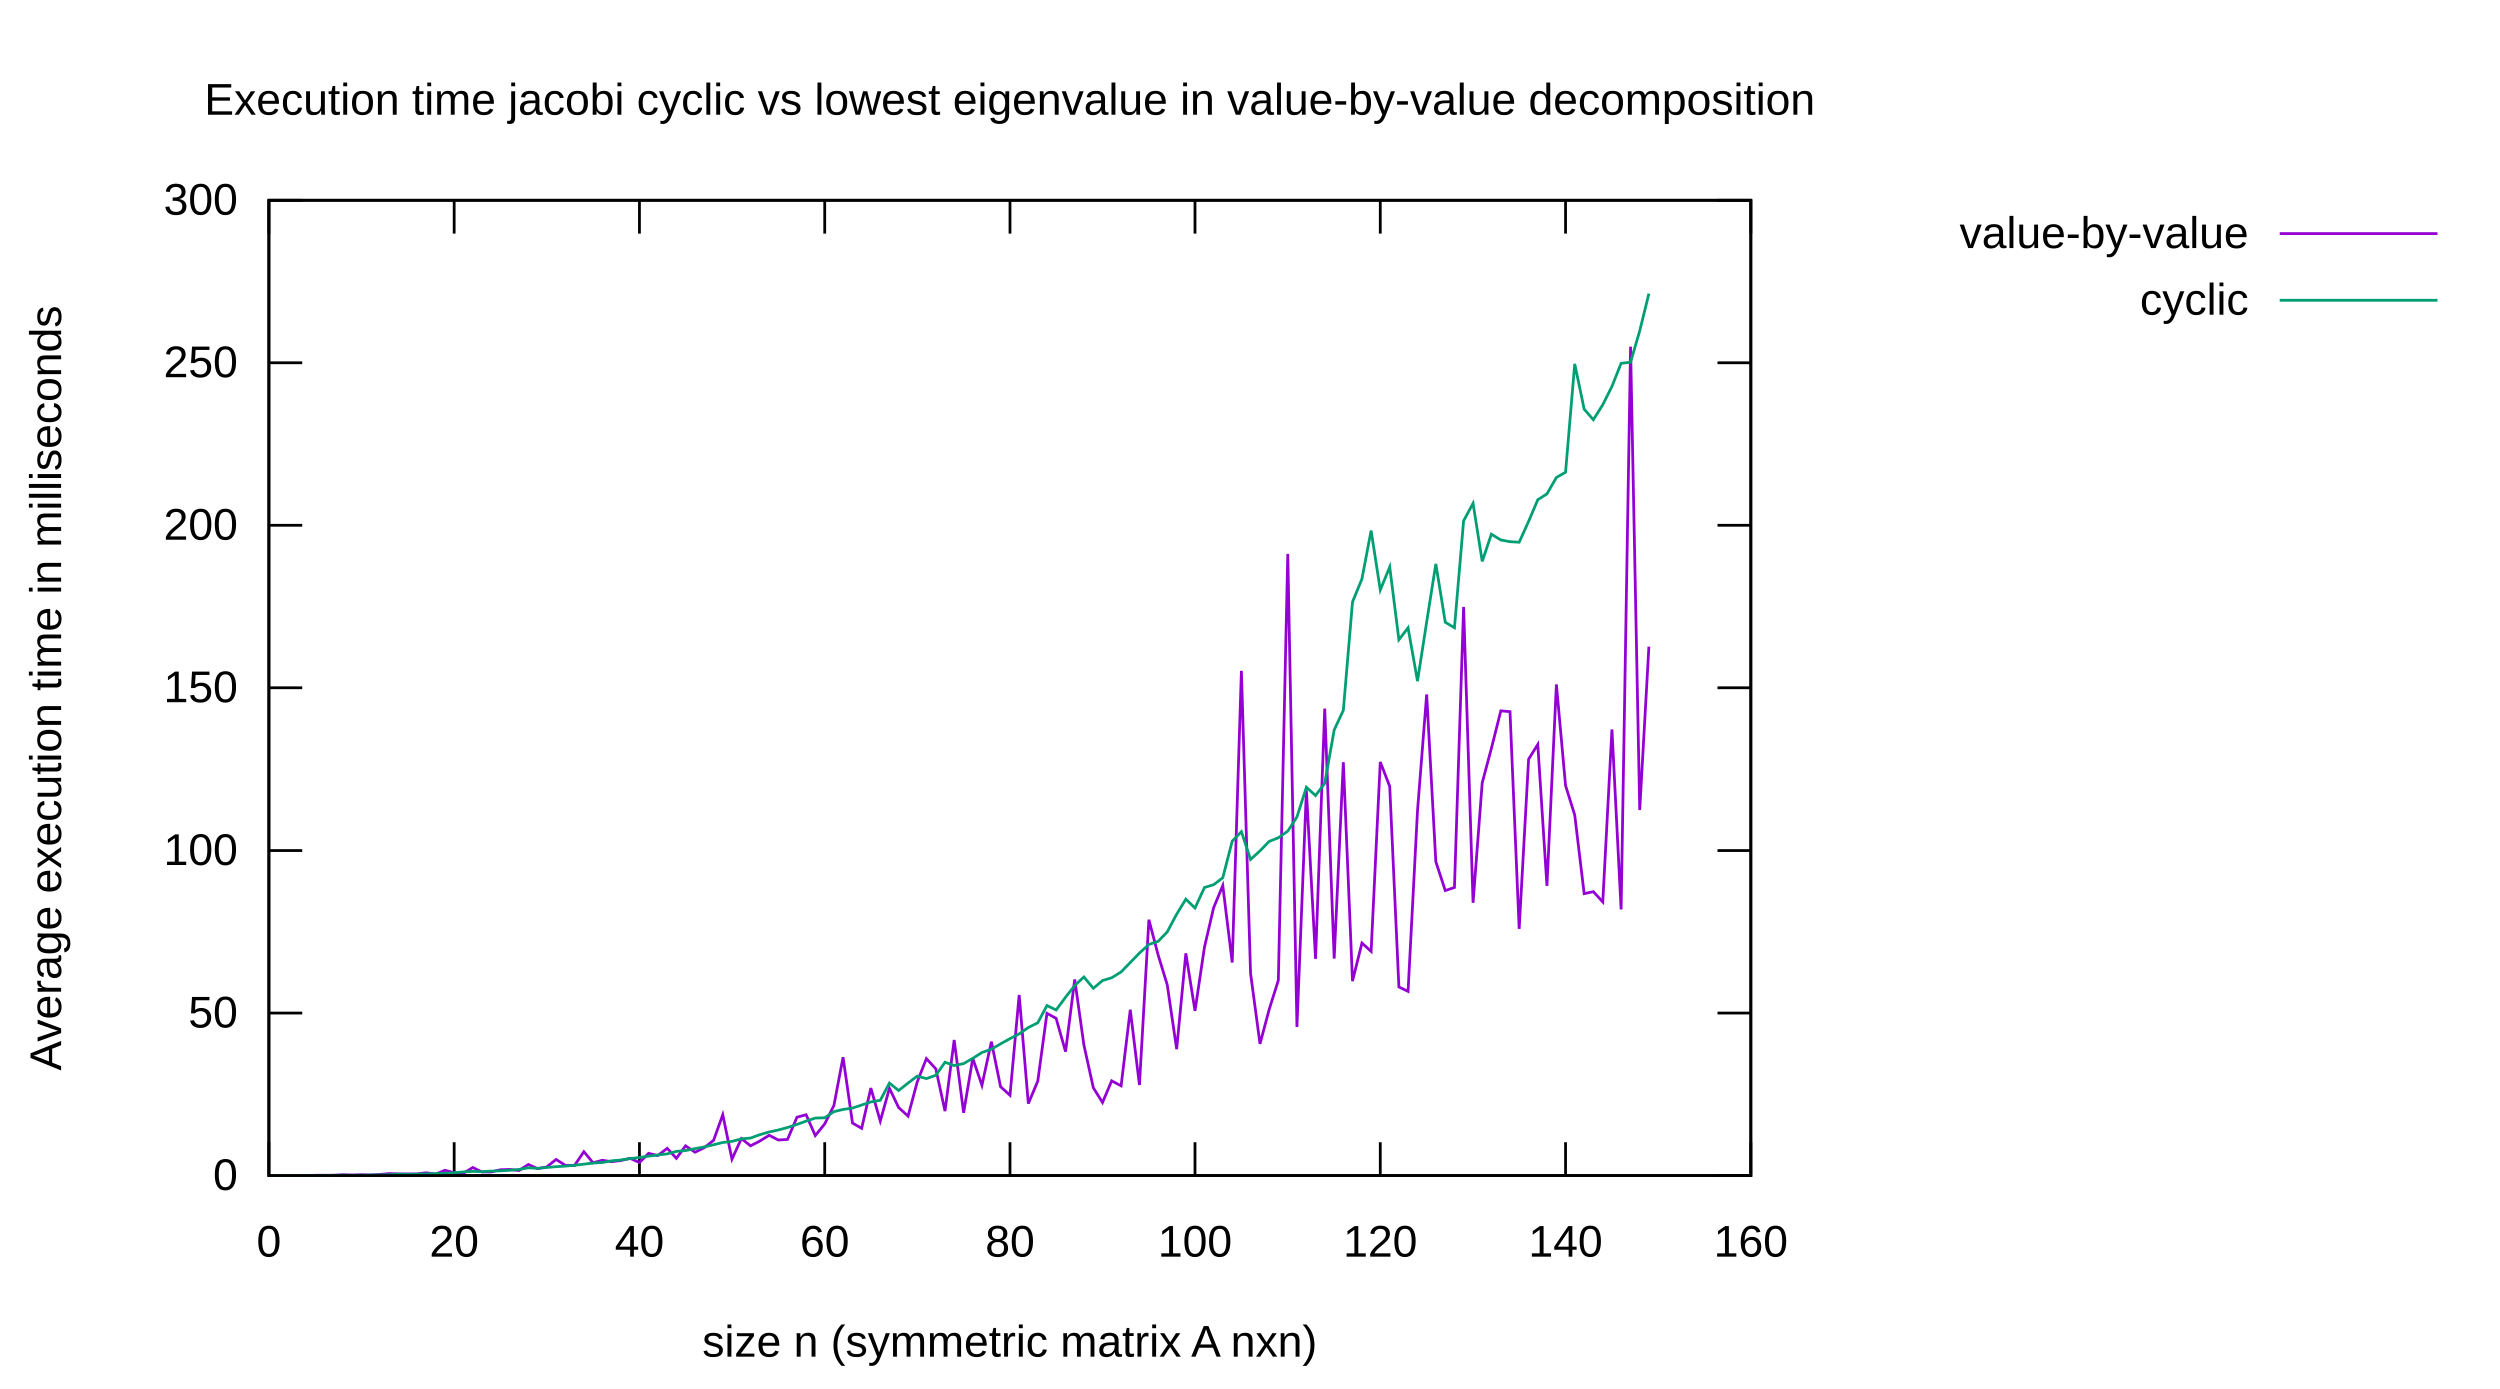
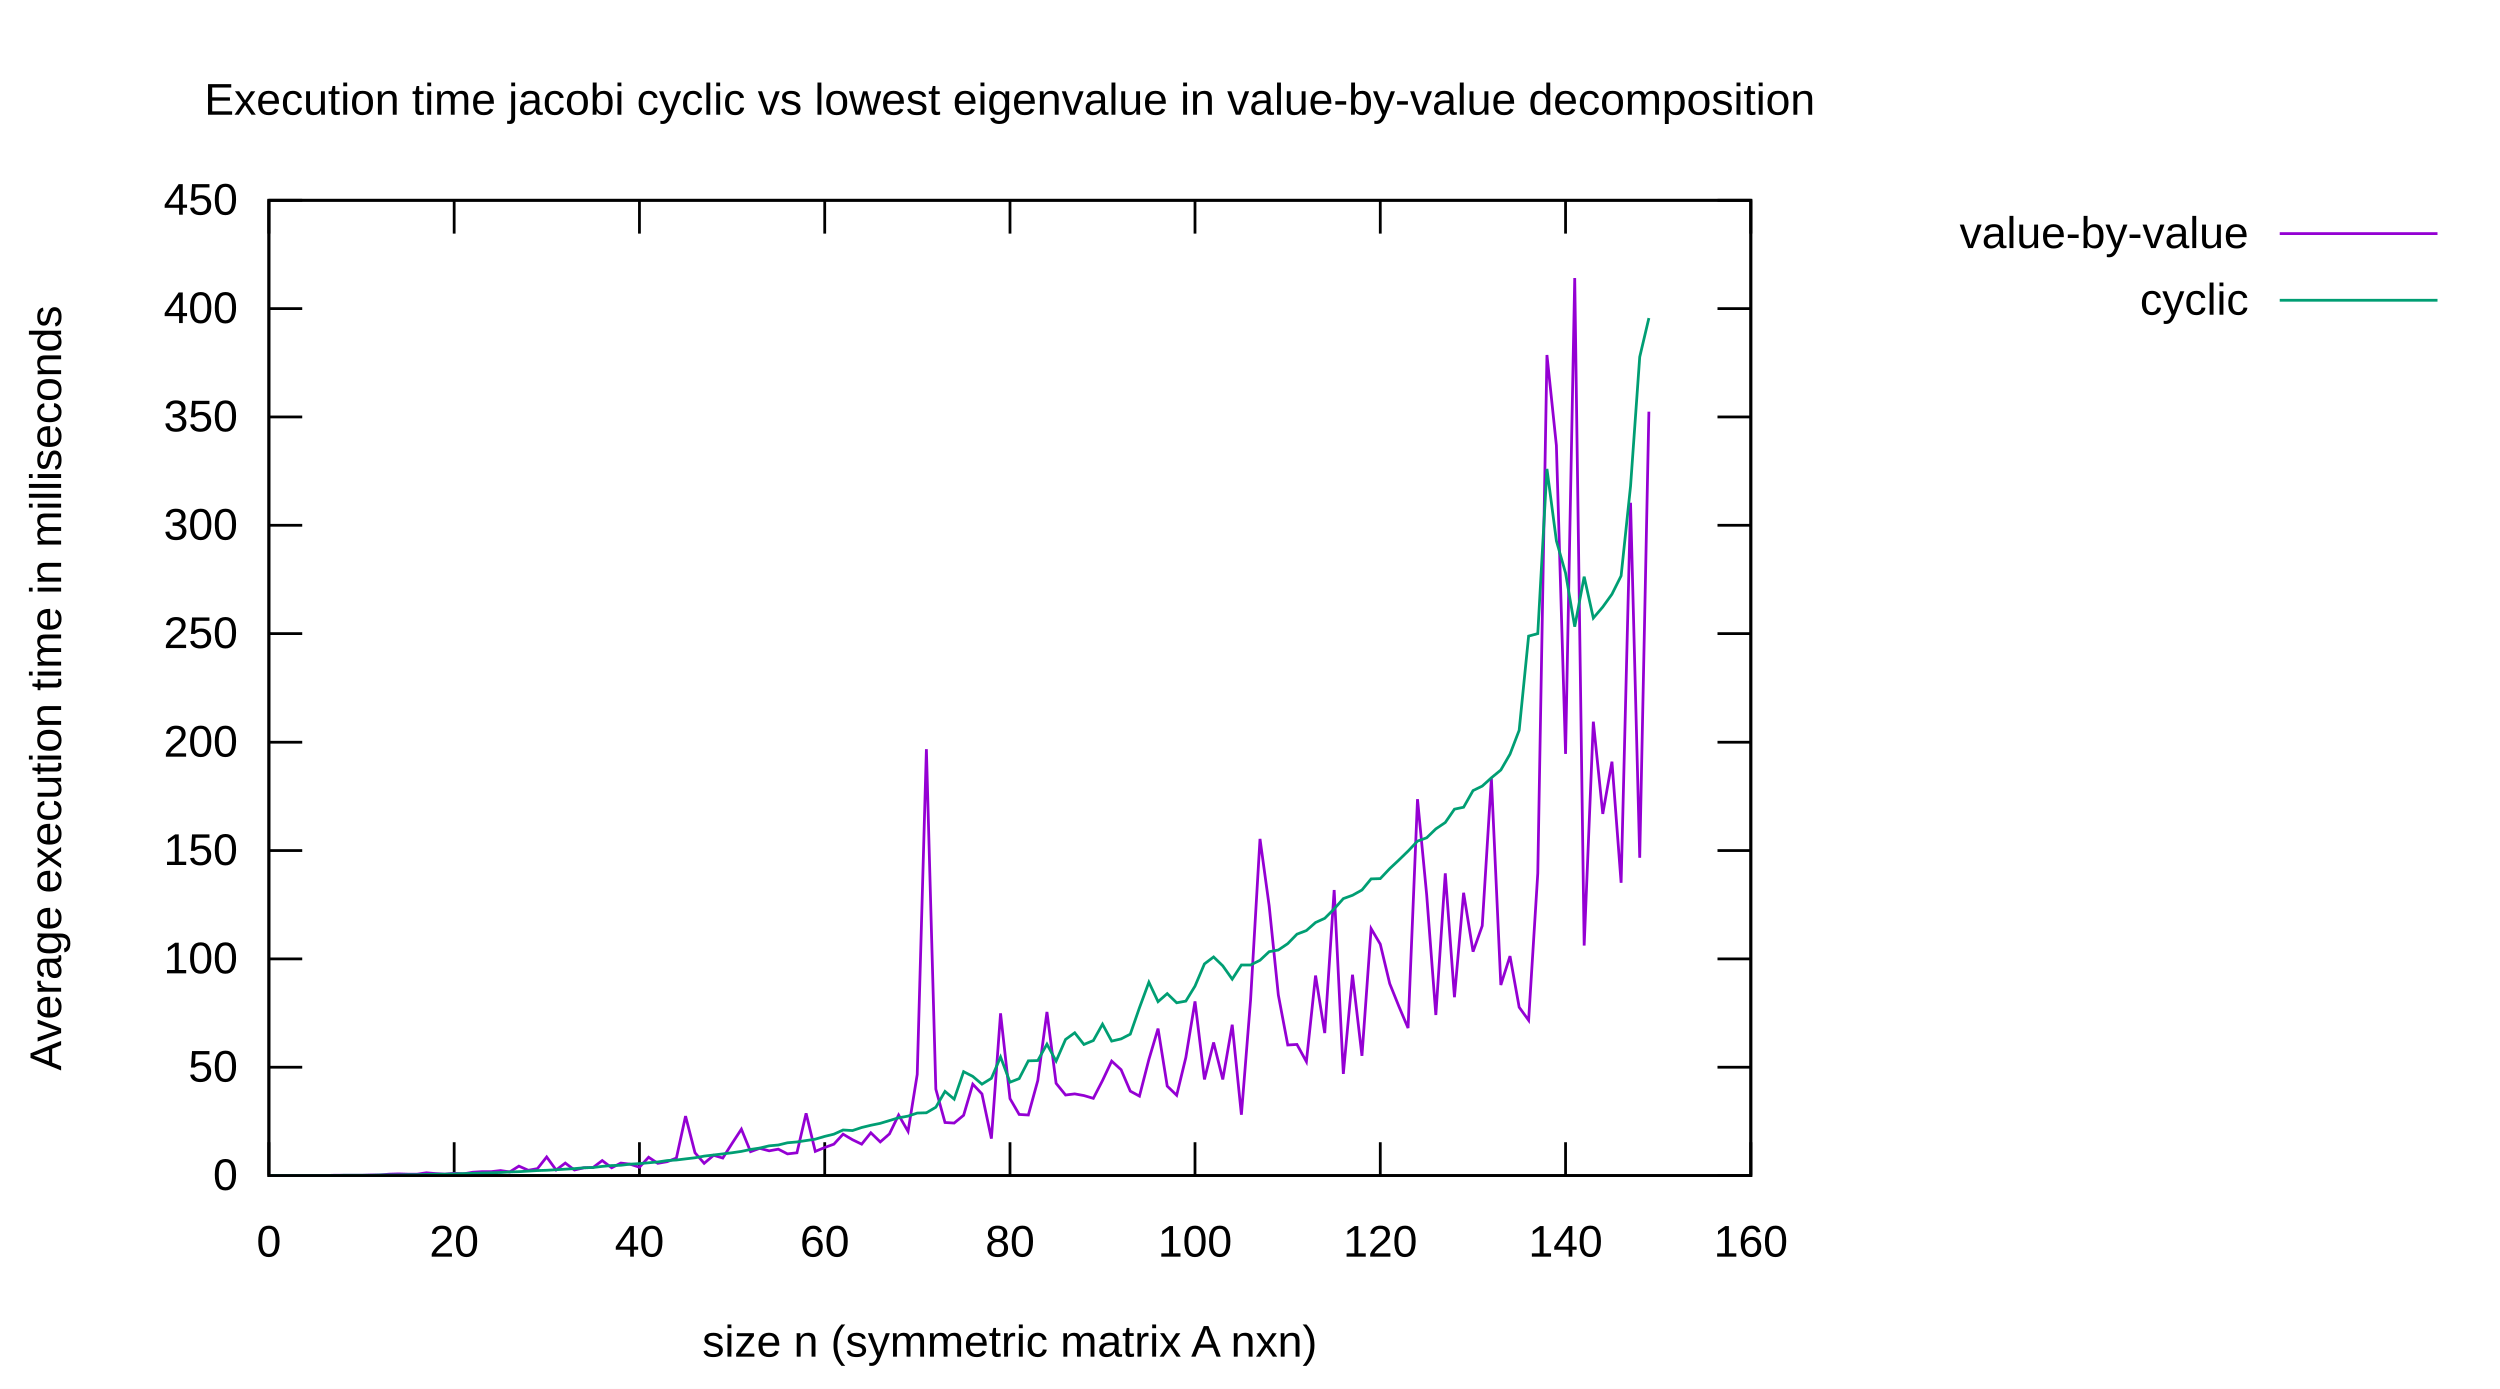
<svg xmlns="http://www.w3.org/2000/svg" xmlns:xlink="http://www.w3.org/1999/xlink" width="900" height="500" viewBox="0 0 900 500">
  <g id="gnuplot_canvas">
    <rect x="0" y="0" width="900" height="500" fill="#ffffff" />
    <defs>
      <circle id="gpDot" r="0.5" stroke-width="0.5" />
      <path id="gpPt0" stroke-width="0.167" stroke="currentColor" d="M-1,0 h2 M0,-1 v2" />
      <path id="gpPt1" stroke-width="0.167" stroke="currentColor" d="M-1,-1 L1,1 M1,-1 L-1,1" />
      <path id="gpPt2" stroke-width="0.167" stroke="currentColor" d="M-1,0 L1,0 M0,-1 L0,1 M-1,-1 L1,1 M-1,1 L1,-1" />
      <rect id="gpPt3" stroke-width="0.167" stroke="currentColor" x="-1" y="-1" width="2" height="2" />
      <rect id="gpPt4" stroke-width="0.167" stroke="currentColor" fill="currentColor" x="-1" y="-1" width="2" height="2" />
      <circle id="gpPt5" stroke-width="0.167" stroke="currentColor" cx="0" cy="0" r="1" />
      <use xlink:href="#gpPt5" id="gpPt6" fill="currentColor" stroke="none" />
      <path id="gpPt7" stroke-width="0.167" stroke="currentColor" d="M0,-1.33 L-1.33,0.67 L1.33,0.67 z" />
      <use xlink:href="#gpPt7" id="gpPt8" fill="currentColor" stroke="none" />
      <use xlink:href="#gpPt7" id="gpPt9" stroke="currentColor" transform="rotate(180)" />
      <use xlink:href="#gpPt9" id="gpPt10" fill="currentColor" stroke="none" />
      <use xlink:href="#gpPt3" id="gpPt11" stroke="currentColor" transform="rotate(45)" />
      <use xlink:href="#gpPt11" id="gpPt12" fill="currentColor" stroke="none" />
      <path id="gpPt13" stroke-width="0.167" stroke="currentColor" d="M0,1.330 L1.265,0.411 L0.782,-1.067 L-0.782,-1.076 L-1.265,0.411 z" />
      <use xlink:href="#gpPt13" id="gpPt14" fill="currentColor" stroke="none" />
      <filter id="textbox" filterUnits="objectBoundingBox" x="0" y="0" height="1" width="1">
        <feFlood flood-color="#FFFFFF" flood-opacity="1" result="bgnd" />
        <feComposite in="SourceGraphic" in2="bgnd" operator="atop" />
      </filter>
      <filter id="greybox" filterUnits="objectBoundingBox" x="0" y="0" height="1" width="1">
        <feFlood flood-color="lightgrey" flood-opacity="1" result="grey" />
        <feComposite in="SourceGraphic" in2="grey" operator="atop" />
      </filter>
    </defs>
    <g fill="none" color="#FFFFFF" stroke="currentColor" stroke-width="1.00" stroke-linecap="butt" stroke-linejoin="miter">
</g>
    <g fill="none" color="black" stroke="currentColor" stroke-width="1.00" stroke-linecap="butt" stroke-linejoin="miter">
      <path stroke="black" d="M96.8,423.2 L108.8,423.2 M630.3,423.2 L618.3,423.2  " />
      <g transform="translate(85.6,428.4)" stroke="none" fill="black" font-family="Arial" font-size="16.00" text-anchor="end">
        <text>
          <tspan font-family="Arial"> 0</tspan>
        </text>
      </g>
    </g>
    <g fill="none" color="black" stroke="currentColor" stroke-width="1.00" stroke-linecap="butt" stroke-linejoin="miter">
-       <path stroke="black" d="M96.8,364.7 L108.8,364.7 M630.3,364.7 L618.3,364.7  " />
-       <g transform="translate(85.6,369.9)" stroke="none" fill="black" font-family="Arial" font-size="16.00" text-anchor="end">
+       <path stroke="black" d="M96.8,384.2 L108.8,384.2 M630.3,384.2 L618.3,384.2  " />
+       <g transform="translate(85.6,389.4)" stroke="none" fill="black" font-family="Arial" font-size="16.00" text-anchor="end">
        <text>
          <tspan font-family="Arial"> 50</tspan>
+         </text>
+       </g>
+     </g>
+     <g fill="none" color="black" stroke="currentColor" stroke-width="1.00" stroke-linecap="butt" stroke-linejoin="miter">
+       <path stroke="black" d="M96.8,345.2 L108.8,345.2 M630.3,345.2 L618.3,345.2  " />
+       <g transform="translate(85.6,350.4)" stroke="none" fill="black" font-family="Arial" font-size="16.00" text-anchor="end">
+         <text>
+           <tspan font-family="Arial"> 100</tspan>
        </text>
      </g>
    </g>
    <g fill="none" color="black" stroke="currentColor" stroke-width="1.00" stroke-linecap="butt" stroke-linejoin="miter">
      <path stroke="black" d="M96.8,306.2 L108.8,306.2 M630.3,306.2 L618.3,306.2  " />
      <g transform="translate(85.6,311.4)" stroke="none" fill="black" font-family="Arial" font-size="16.00" text-anchor="end">
        <text>
-           <tspan font-family="Arial"> 100</tspan>
-         </text>
-       </g>
-     </g>
-     <g fill="none" color="black" stroke="currentColor" stroke-width="1.00" stroke-linecap="butt" stroke-linejoin="miter">
-       <path stroke="black" d="M96.8,247.6 L108.8,247.6 M630.3,247.6 L618.3,247.6  " />
-       <g transform="translate(85.6,252.8)" stroke="none" fill="black" font-family="Arial" font-size="16.00" text-anchor="end">
-         <text>
          <tspan font-family="Arial"> 150</tspan>
+         </text>
+       </g>
+     </g>
+     <g fill="none" color="black" stroke="currentColor" stroke-width="1.00" stroke-linecap="butt" stroke-linejoin="miter">
+       <path stroke="black" d="M96.8,267.2 L108.8,267.2 M630.3,267.2 L618.3,267.2  " />
+       <g transform="translate(85.6,272.4)" stroke="none" fill="black" font-family="Arial" font-size="16.00" text-anchor="end">
+         <text>
+           <tspan font-family="Arial"> 200</tspan>
+         </text>
+       </g>
+     </g>
+     <g fill="none" color="black" stroke="currentColor" stroke-width="1.00" stroke-linecap="butt" stroke-linejoin="miter">
+       <path stroke="black" d="M96.8,228.1 L108.8,228.1 M630.3,228.1 L618.3,228.1  " />
+       <g transform="translate(85.6,233.3)" stroke="none" fill="black" font-family="Arial" font-size="16.00" text-anchor="end">
+         <text>
+           <tspan font-family="Arial"> 250</tspan>
        </text>
      </g>
    </g>
    <g fill="none" color="black" stroke="currentColor" stroke-width="1.00" stroke-linecap="butt" stroke-linejoin="miter">
      <path stroke="black" d="M96.8,189.1 L108.8,189.1 M630.3,189.1 L618.3,189.1  " />
      <g transform="translate(85.6,194.3)" stroke="none" fill="black" font-family="Arial" font-size="16.00" text-anchor="end">
        <text>
-           <tspan font-family="Arial"> 200</tspan>
-         </text>
-       </g>
-     </g>
-     <g fill="none" color="black" stroke="currentColor" stroke-width="1.00" stroke-linecap="butt" stroke-linejoin="miter">
-       <path stroke="black" d="M96.8,130.6 L108.8,130.6 M630.3,130.6 L618.3,130.6  " />
-       <g transform="translate(85.6,135.8)" stroke="none" fill="black" font-family="Arial" font-size="16.00" text-anchor="end">
-         <text>
-           <tspan font-family="Arial"> 250</tspan>
+           <tspan font-family="Arial"> 300</tspan>
+         </text>
+       </g>
+     </g>
+     <g fill="none" color="black" stroke="currentColor" stroke-width="1.00" stroke-linecap="butt" stroke-linejoin="miter">
+       <path stroke="black" d="M96.8,150.1 L108.8,150.1 M630.3,150.1 L618.3,150.1  " />
+       <g transform="translate(85.6,155.3)" stroke="none" fill="black" font-family="Arial" font-size="16.00" text-anchor="end">
+         <text>
+           <tspan font-family="Arial"> 350</tspan>
+         </text>
+       </g>
+     </g>
+     <g fill="none" color="black" stroke="currentColor" stroke-width="1.00" stroke-linecap="butt" stroke-linejoin="miter">
+       <path stroke="black" d="M96.8,111.1 L108.8,111.1 M630.3,111.1 L618.3,111.1  " />
+       <g transform="translate(85.6,116.3)" stroke="none" fill="black" font-family="Arial" font-size="16.00" text-anchor="end">
+         <text>
+           <tspan font-family="Arial"> 400</tspan>
        </text>
      </g>
    </g>
    <g fill="none" color="black" stroke="currentColor" stroke-width="1.00" stroke-linecap="butt" stroke-linejoin="miter">
      <path stroke="black" d="M96.8,72.1 L108.8,72.1 M630.3,72.1 L618.3,72.1  " />
      <g transform="translate(85.6,77.3)" stroke="none" fill="black" font-family="Arial" font-size="16.00" text-anchor="end">
        <text>
-           <tspan font-family="Arial"> 300</tspan>
+           <tspan font-family="Arial"> 450</tspan>
        </text>
      </g>
    </g>
    <g fill="none" color="black" stroke="currentColor" stroke-width="1.00" stroke-linecap="butt" stroke-linejoin="miter">
      <path stroke="black" d="M96.8,423.2 L96.8,411.2 M96.8,72.1 L96.8,84.1  " />
      <g transform="translate(96.8,452.4)" stroke="none" fill="black" font-family="Arial" font-size="16.00" text-anchor="middle">
        <text>
          <tspan font-family="Arial"> 0</tspan>
        </text>
      </g>
    </g>
    <g fill="none" color="black" stroke="currentColor" stroke-width="1.00" stroke-linecap="butt" stroke-linejoin="miter">
      <path stroke="black" d="M163.5,423.2 L163.5,411.2 M163.5,72.1 L163.5,84.1  " />
      <g transform="translate(163.5,452.4)" stroke="none" fill="black" font-family="Arial" font-size="16.00" text-anchor="middle">
        <text>
          <tspan font-family="Arial"> 20</tspan>
        </text>
      </g>
    </g>
    <g fill="none" color="black" stroke="currentColor" stroke-width="1.00" stroke-linecap="butt" stroke-linejoin="miter">
      <path stroke="black" d="M230.2,423.2 L230.2,411.2 M230.2,72.1 L230.2,84.1  " />
      <g transform="translate(230.2,452.4)" stroke="none" fill="black" font-family="Arial" font-size="16.00" text-anchor="middle">
        <text>
          <tspan font-family="Arial"> 40</tspan>
        </text>
      </g>
    </g>
    <g fill="none" color="black" stroke="currentColor" stroke-width="1.00" stroke-linecap="butt" stroke-linejoin="miter">
      <path stroke="black" d="M296.9,423.2 L296.9,411.2 M296.9,72.1 L296.9,84.1  " />
      <g transform="translate(296.9,452.4)" stroke="none" fill="black" font-family="Arial" font-size="16.00" text-anchor="middle">
        <text>
          <tspan font-family="Arial"> 60</tspan>
        </text>
      </g>
    </g>
    <g fill="none" color="black" stroke="currentColor" stroke-width="1.00" stroke-linecap="butt" stroke-linejoin="miter">
      <path stroke="black" d="M363.6,423.2 L363.6,411.2 M363.6,72.1 L363.6,84.1  " />
      <g transform="translate(363.6,452.4)" stroke="none" fill="black" font-family="Arial" font-size="16.00" text-anchor="middle">
        <text>
          <tspan font-family="Arial"> 80</tspan>
        </text>
      </g>
    </g>
    <g fill="none" color="black" stroke="currentColor" stroke-width="1.00" stroke-linecap="butt" stroke-linejoin="miter">
      <path stroke="black" d="M430.2,423.2 L430.2,411.2 M430.2,72.1 L430.2,84.1  " />
      <g transform="translate(430.2,452.4)" stroke="none" fill="black" font-family="Arial" font-size="16.00" text-anchor="middle">
        <text>
          <tspan font-family="Arial"> 100</tspan>
        </text>
      </g>
    </g>
    <g fill="none" color="black" stroke="currentColor" stroke-width="1.00" stroke-linecap="butt" stroke-linejoin="miter">
      <path stroke="black" d="M496.9,423.2 L496.9,411.2 M496.9,72.1 L496.9,84.1  " />
      <g transform="translate(496.9,452.4)" stroke="none" fill="black" font-family="Arial" font-size="16.00" text-anchor="middle">
        <text>
          <tspan font-family="Arial"> 120</tspan>
        </text>
      </g>
    </g>
    <g fill="none" color="black" stroke="currentColor" stroke-width="1.00" stroke-linecap="butt" stroke-linejoin="miter">
      <path stroke="black" d="M563.6,423.2 L563.6,411.2 M563.6,72.1 L563.6,84.1  " />
      <g transform="translate(563.6,452.4)" stroke="none" fill="black" font-family="Arial" font-size="16.00" text-anchor="middle">
        <text>
          <tspan font-family="Arial"> 140</tspan>
        </text>
      </g>
    </g>
    <g fill="none" color="black" stroke="currentColor" stroke-width="1.00" stroke-linecap="butt" stroke-linejoin="miter">
      <path stroke="black" d="M630.3,423.2 L630.3,411.2 M630.3,72.1 L630.3,84.1  " />
      <g transform="translate(630.3,452.4)" stroke="none" fill="black" font-family="Arial" font-size="16.00" text-anchor="middle">
        <text>
          <tspan font-family="Arial"> 160</tspan>
        </text>
      </g>
    </g>
    <g fill="none" color="black" stroke="currentColor" stroke-width="1.00" stroke-linecap="butt" stroke-linejoin="miter">
</g>
    <g fill="none" color="black" stroke="currentColor" stroke-width="1.00" stroke-linecap="butt" stroke-linejoin="miter">
      <path stroke="black" d="M96.8,72.1 L96.8,423.2 L630.3,423.2 L630.3,72.1 L96.8,72.1 Z  " />
    </g>
    <g fill="none" color="black" stroke="currentColor" stroke-width="1.00" stroke-linecap="butt" stroke-linejoin="miter">
      <g transform="translate(22.0,247.7) rotate(270)" stroke="none" fill="black" font-family="Arial" font-size="16.00" text-anchor="middle">
        <text>
          <tspan font-family="Arial">Average execution time in milliseconds</tspan>
        </text>
      </g>
    </g>
    <g fill="none" color="black" stroke="currentColor" stroke-width="1.00" stroke-linecap="butt" stroke-linejoin="miter">
      <g transform="translate(363.5,488.4)" stroke="none" fill="black" font-family="Arial" font-size="16.00" text-anchor="middle">
        <text>
          <tspan font-family="Arial">size n (symmetric matrix A nxn)</tspan>
        </text>
      </g>
    </g>
    <g fill="none" color="black" stroke="currentColor" stroke-width="1.00" stroke-linecap="butt" stroke-linejoin="miter">
      <g transform="translate(363.5,41.3)" stroke="none" fill="black" font-family="Arial" font-size="16.00" text-anchor="middle">
        <text>
          <tspan font-family="Arial">Execution time jacobi cyclic vs lowest eigenvalue in value-by-value decomposition</tspan>
        </text>
      </g>
    </g>
    <g id="gnuplot_plot_1">
      <g fill="none" color="black" stroke="currentColor" stroke-width="1.00" stroke-linecap="butt" stroke-linejoin="miter">
        <g transform="translate(809.5,89.3)" stroke="none" fill="black" font-family="Arial" font-size="16.00" text-anchor="end">
          <text>
            <tspan font-family="Arial">value-by-value</tspan>
          </text>
        </g>
      </g>
      <g fill="none" color="black" stroke="currentColor" stroke-width="1.00" stroke-linecap="butt" stroke-linejoin="miter">
-         <path stroke="rgb(148,   0, 211)" d="M820.7,84.1 L877.5,84.1 M96.8,423.2 L100.1,423.2 L103.5,423.2 L106.8,423.2 L110.1,423.2 L113.5,423.1   L116.8,423.1 L120.1,423.1 L123.5,422.9 L126.8,423.0 L130.1,422.9 L133.5,423.0 L136.8,422.8 L140.1,422.5   L143.5,422.6 L146.8,422.6 L150.2,422.6 L153.5,422.2 L156.8,422.7 L160.2,421.3 L163.5,422.2 L166.8,422.4   L170.2,420.3 L173.5,421.9 L176.8,421.9 L180.2,421.1 L183.5,421.0 L186.8,421.4 L190.2,419.2 L193.5,420.7   L196.8,420.1 L200.2,417.4 L203.5,419.5 L206.8,419.6 L210.2,414.6 L213.5,418.6 L216.8,417.7 L220.2,418.2   L223.5,417.8 L226.8,417.0 L230.2,418.5 L233.5,415.2 L236.8,416.0 L240.2,413.4 L243.5,417.0 L246.8,412.5   L250.2,414.8 L253.5,413.2 L256.9,410.5 L260.2,401.3 L263.5,417.3 L266.9,409.9 L270.2,412.5 L273.5,410.8   L276.9,408.7 L280.2,410.4 L283.5,410.2 L286.9,402.2 L290.2,401.3 L293.5,408.8 L296.9,404.6 L300.2,398.0   L303.5,380.6 L306.9,404.3 L310.2,406.2 L313.5,391.7 L316.9,403.6 L320.2,391.8 L323.5,398.7 L326.9,401.8   L330.2,389.5 L333.5,381.1 L336.9,384.8 L340.2,400.0 L343.5,374.4 L346.9,400.6 L350.2,381.0 L353.5,390.7   L356.9,375.0 L360.2,391.2 L363.6,394.3 L366.9,358.2 L370.2,397.3 L373.6,389.2 L376.9,364.8 L380.2,366.6   L383.6,378.6 L386.9,352.6 L390.2,376.2 L393.6,391.6 L396.9,396.9 L400.2,389.1 L403.6,390.9 L406.9,363.5   L410.2,390.6 L413.6,331.1 L416.9,343.7 L420.2,354.5 L423.6,377.7 L426.9,343.2 L430.2,363.9 L433.6,341.0   L436.9,326.8 L440.2,318.8 L443.6,346.5 L446.9,241.5 L450.2,350.4 L453.6,375.8 L456.9,363.4 L460.2,352.9   L463.6,199.4 L466.9,369.7 L470.3,284.5 L473.6,345.2 L476.9,255.1 L480.3,345.1 L483.6,274.4 L486.9,353.2   L490.3,339.5 L493.6,342.5 L496.9,274.3 L500.3,283.1 L503.6,355.3 L506.9,356.9 L510.3,291.9 L513.6,250.0   L516.9,310.2 L520.3,320.6 L523.6,319.5 L526.9,218.5 L530.3,325.0 L533.6,281.8 L536.9,269.4 L540.3,255.9   L543.6,256.2 L546.9,334.4 L550.3,273.3 L553.6,268.0 L556.9,318.9 L560.3,246.4 L563.6,282.8 L566.9,293.4   L570.3,321.7 L573.6,321.0 L577.0,324.7 L580.3,262.6 L583.6,327.4 L587.0,124.8 L590.3,291.6 L593.6,232.8    " />
+         <path stroke="rgb(148,   0, 211)" d="M820.7,84.1 L877.5,84.1 M96.8,423.2 L100.1,423.2 L103.5,423.2 L106.8,423.2 L110.1,423.2 L113.5,423.2   L116.8,423.2 L120.1,423.1 L123.5,423.1 L126.8,423.1 L130.1,423.1 L133.5,423.0 L136.8,423.0 L140.1,422.7   L143.5,422.6 L146.8,422.7 L150.2,422.7 L153.5,422.2 L156.8,422.5 L160.2,422.7 L163.5,422.4 L166.8,422.6   L170.2,422.0 L173.5,421.8 L176.8,421.8 L180.2,421.4 L183.5,421.9 L186.8,419.8 L190.2,421.3 L193.5,420.7   L196.8,416.5 L200.2,421.2 L203.5,418.7 L206.8,421.2 L210.2,420.4 L213.5,420.3 L216.8,417.8 L220.2,420.4   L223.5,418.7 L226.8,419.1 L230.2,420.2 L233.5,416.6 L236.8,418.8 L240.2,418.2 L243.5,416.9 L246.8,401.8   L250.2,415.0 L253.5,418.8 L256.9,415.9 L260.2,416.9 L263.5,411.7 L266.9,406.5 L270.2,414.6 L273.5,413.4   L276.9,414.3 L280.2,413.7 L283.5,415.4 L286.9,415.0 L290.2,400.8 L293.5,414.5 L296.9,413.1 L300.2,411.9   L303.5,408.3 L306.9,410.3 L310.2,411.9 L313.5,407.8 L316.9,411.1 L320.2,408.2 L323.5,401.4 L326.9,407.3   L330.2,386.8 L333.5,269.7 L336.9,392.1 L340.2,404.1 L343.5,404.3 L346.9,401.5 L350.2,390.3 L353.5,393.8   L356.9,409.9 L360.2,364.8 L363.6,395.5 L366.9,401.2 L370.2,401.4 L373.6,389.0 L376.9,364.3 L380.2,390.0   L383.6,394.2 L386.9,393.8 L390.2,394.4 L393.6,395.4 L396.9,389.0 L400.2,382.0 L403.6,385.1 L406.9,392.8   L410.2,394.6 L413.6,381.4 L416.9,370.3 L420.2,391.0 L423.6,394.3 L426.9,380.7 L430.2,360.5 L433.6,388.6   L436.9,375.3 L440.2,388.6 L443.6,368.9 L446.9,401.3 L450.2,360.1 L453.6,302.0 L456.9,326.1 L460.2,358.2   L463.6,376.2 L466.9,376.0 L470.3,382.2 L473.6,351.2 L476.9,371.9 L480.3,320.4 L483.6,386.6 L486.9,350.9   L490.3,380.1 L493.6,334.3 L496.9,339.9 L500.3,354.1 L503.6,362.3 L506.9,370.1 L510.3,287.7 L513.6,322.1   L516.9,365.4 L520.3,314.4 L523.6,359.0 L526.9,321.4 L530.3,342.6 L533.6,333.3 L536.9,280.2 L540.3,354.6   L543.6,344.2 L546.9,362.6 L550.3,367.3 L553.6,314.4 L556.9,127.8 L560.3,160.4 L563.6,271.4 L566.9,100.1   L570.3,340.4 L573.6,259.8 L577.0,293.0 L580.3,274.2 L583.6,317.8 L587.0,181.0 L590.3,308.8 L593.6,148.2    " />
      </g>
    </g>
    <g id="gnuplot_plot_2">
      <g fill="none" color="black" stroke="currentColor" stroke-width="1.00" stroke-linecap="butt" stroke-linejoin="miter">
        <g transform="translate(809.5,113.3)" stroke="none" fill="black" font-family="Arial" font-size="16.00" text-anchor="end">
          <text>
            <tspan font-family="Arial">cyclic</tspan>
          </text>
        </g>
      </g>
      <g fill="none" color="black" stroke="currentColor" stroke-width="1.00" stroke-linecap="butt" stroke-linejoin="miter">
-         <path stroke="rgb(  0, 158, 115)" d="M820.7,108.1 L877.5,108.1 M96.8,423.2 L100.1,423.2 L103.5,423.2 L106.8,423.2 L110.1,423.2 L113.5,423.2   L116.8,423.2 L120.1,423.1 L123.5,423.1 L126.8,423.1 L130.1,423.1 L133.5,423.0 L136.8,423.0 L140.1,422.9   L143.5,422.7 L146.8,422.8 L150.2,422.7 L153.5,422.6 L156.8,422.5 L160.2,422.4 L163.5,422.2 L166.8,421.9   L170.2,421.7 L173.5,421.8 L176.8,421.6 L180.2,421.5 L183.5,421.3 L186.8,421.0 L190.2,420.4 L193.5,420.6   L196.8,420.3 L200.2,420.0 L203.5,419.8 L206.8,419.5 L210.2,419.1 L213.5,418.7 L216.8,418.5 L220.2,417.9   L223.5,417.6 L226.8,417.1 L230.2,416.7 L233.5,416.2 L236.8,415.8 L240.2,415.4 L243.5,414.5 L246.8,414.2   L250.2,413.5 L253.5,412.9 L256.9,412.1 L260.2,411.3 L263.5,410.9 L266.9,410.0 L270.2,409.7 L273.5,408.5   L276.9,407.5 L280.2,406.8 L283.5,405.9 L286.9,404.8 L290.2,403.6 L293.5,402.5 L296.9,402.4 L300.2,400.2   L303.5,399.4 L306.9,398.9 L310.2,397.8 L313.5,396.7 L316.9,396.1 L320.2,389.9 L323.5,392.6 L326.9,389.9   L330.2,387.4 L333.5,388.3 L336.9,387.1 L340.2,382.4 L343.5,383.6 L346.9,382.9 L350.2,381.0 L353.5,378.9   L356.9,377.7 L360.2,375.8 L363.6,373.9 L366.9,372.2 L370.2,369.9 L373.6,368.2 L376.9,362.0 L380.2,363.6   L383.6,359.0 L386.9,354.8 L390.2,351.7 L393.6,355.8 L396.9,353.0 L400.2,352.0 L403.6,349.9 L406.9,346.5   L410.2,343.1 L413.6,340.0 L416.9,338.9 L420.2,335.5 L423.6,329.1 L426.9,323.7 L430.2,326.9 L433.6,319.5   L436.9,318.5 L440.2,316.0 L443.6,302.8 L446.9,299.4 L450.2,309.4 L453.6,306.3 L456.9,302.9 L460.2,301.6   L463.6,299.2 L466.9,294.1 L470.3,283.4 L473.6,286.4 L476.9,282.0 L480.3,262.8 L483.6,255.7 L486.9,216.7   L490.3,208.4 L493.6,191.0 L496.9,212.4 L500.3,204.1 L503.6,230.3 L506.9,226.0 L510.3,245.2 L513.6,223.9   L516.9,203.0 L520.3,224.0 L523.6,226.0 L526.9,187.5 L530.3,181.2 L533.6,202.1 L536.9,192.3 L540.3,194.4   L543.6,195.0 L546.9,195.2 L550.3,187.7 L553.6,179.9 L556.9,177.8 L560.3,171.9 L563.6,170.0 L566.9,131.0   L570.3,147.3 L573.6,151.1 L577.0,145.7 L580.3,139.1 L583.6,130.8 L587.0,130.4 L590.3,119.1 L593.6,105.7    " />
+         <path stroke="rgb(  0, 158, 115)" d="M820.7,108.1 L877.5,108.1 M96.8,423.2 L100.1,423.2 L103.5,423.2 L106.8,423.2 L110.1,423.2 L113.5,423.2   L116.8,423.2 L120.1,423.2 L123.5,423.1 L126.8,423.1 L130.1,423.1 L133.5,423.1 L136.8,423.0 L140.1,423.0   L143.5,423.0 L146.8,422.9 L150.2,422.9 L153.5,422.8 L156.8,422.7 L160.2,422.7 L163.5,422.6 L166.8,422.5   L170.2,422.4 L173.5,422.3 L176.8,422.2 L180.2,422.1 L183.5,421.9 L186.8,421.8 L190.2,421.6 L193.5,421.4   L196.8,421.3 L200.2,421.1 L203.5,420.9 L206.8,420.7 L210.2,420.4 L213.5,420.3 L216.8,419.9 L220.2,419.6   L223.5,419.5 L226.8,419.1 L230.2,418.9 L233.5,418.6 L236.8,418.3 L240.2,417.8 L243.5,417.6 L246.8,417.2   L250.2,416.8 L253.5,416.2 L256.9,415.8 L260.2,415.4 L263.5,415.0 L266.9,414.5 L270.2,413.8 L273.5,413.3   L276.9,412.5 L280.2,412.2 L283.5,411.4 L286.9,411.1 L290.2,410.6 L293.5,410.1 L296.9,409.1 L300.2,408.3   L303.5,406.8 L306.9,407.0 L310.2,405.9 L313.5,405.1 L316.9,404.4 L320.2,403.4 L323.5,402.4 L326.9,401.8   L330.2,400.7 L333.5,400.6 L336.9,398.6 L340.2,392.9 L343.5,395.7 L346.9,385.8 L350.2,387.5 L353.5,390.3   L356.9,388.2 L360.2,380.5 L363.6,389.6 L366.9,388.3 L370.2,381.9 L373.6,381.8 L376.9,375.9 L380.2,382.0   L383.6,374.2 L386.9,371.8 L390.2,376.0 L393.6,374.6 L396.9,368.7 L400.2,374.8 L403.6,374.0 L406.9,372.3   L410.2,362.8 L413.6,353.6 L416.9,360.6 L420.2,357.7 L423.6,361.0 L426.9,360.4 L430.2,355.0 L433.6,347.0   L436.9,344.5 L440.2,347.7 L443.6,352.5 L446.9,347.4 L450.2,347.4 L453.6,345.7 L456.9,342.6 L460.2,342.0   L463.6,339.7 L466.9,336.3 L470.3,335.0 L473.6,332.1 L476.9,330.6 L480.3,327.2 L483.6,323.5 L486.9,322.3   L490.3,320.4 L493.6,316.4 L496.9,316.3 L500.3,312.7 L503.6,309.6 L506.9,306.4 L510.3,302.8 L513.6,301.6   L516.9,298.4 L520.3,296.1 L523.6,291.3 L526.9,290.6 L530.3,284.6 L533.6,283.0 L536.9,280.0 L540.3,277.2   L543.6,271.5 L546.9,262.9 L550.3,229.0 L553.6,228.1 L556.9,168.8 L560.3,194.7 L563.6,206.3 L566.9,225.6   L570.3,207.6 L573.6,222.5 L577.0,218.5 L580.3,213.9 L583.6,207.3 L587.0,175.0 L590.3,128.5 L593.6,114.5    " />
      </g>
    </g>
    <g fill="none" color="#FFFFFF" stroke="rgb(  0, 158, 115)" stroke-width="2.00" stroke-linecap="butt" stroke-linejoin="miter">
</g>
    <g fill="none" color="black" stroke="currentColor" stroke-width="2.00" stroke-linecap="butt" stroke-linejoin="miter">
</g>
    <g fill="none" color="black" stroke="black" stroke-width="1.00" stroke-linecap="butt" stroke-linejoin="miter">
</g>
    <g fill="none" color="black" stroke="currentColor" stroke-width="1.00" stroke-linecap="butt" stroke-linejoin="miter">
      <path stroke="black" d="M96.8,72.1 L96.8,423.2 L630.3,423.2 L630.3,72.1 L96.8,72.1 Z  " />
    </g>
    <g fill="none" color="black" stroke="currentColor" stroke-width="1.00" stroke-linecap="butt" stroke-linejoin="miter">
</g>
  </g>
</svg>
